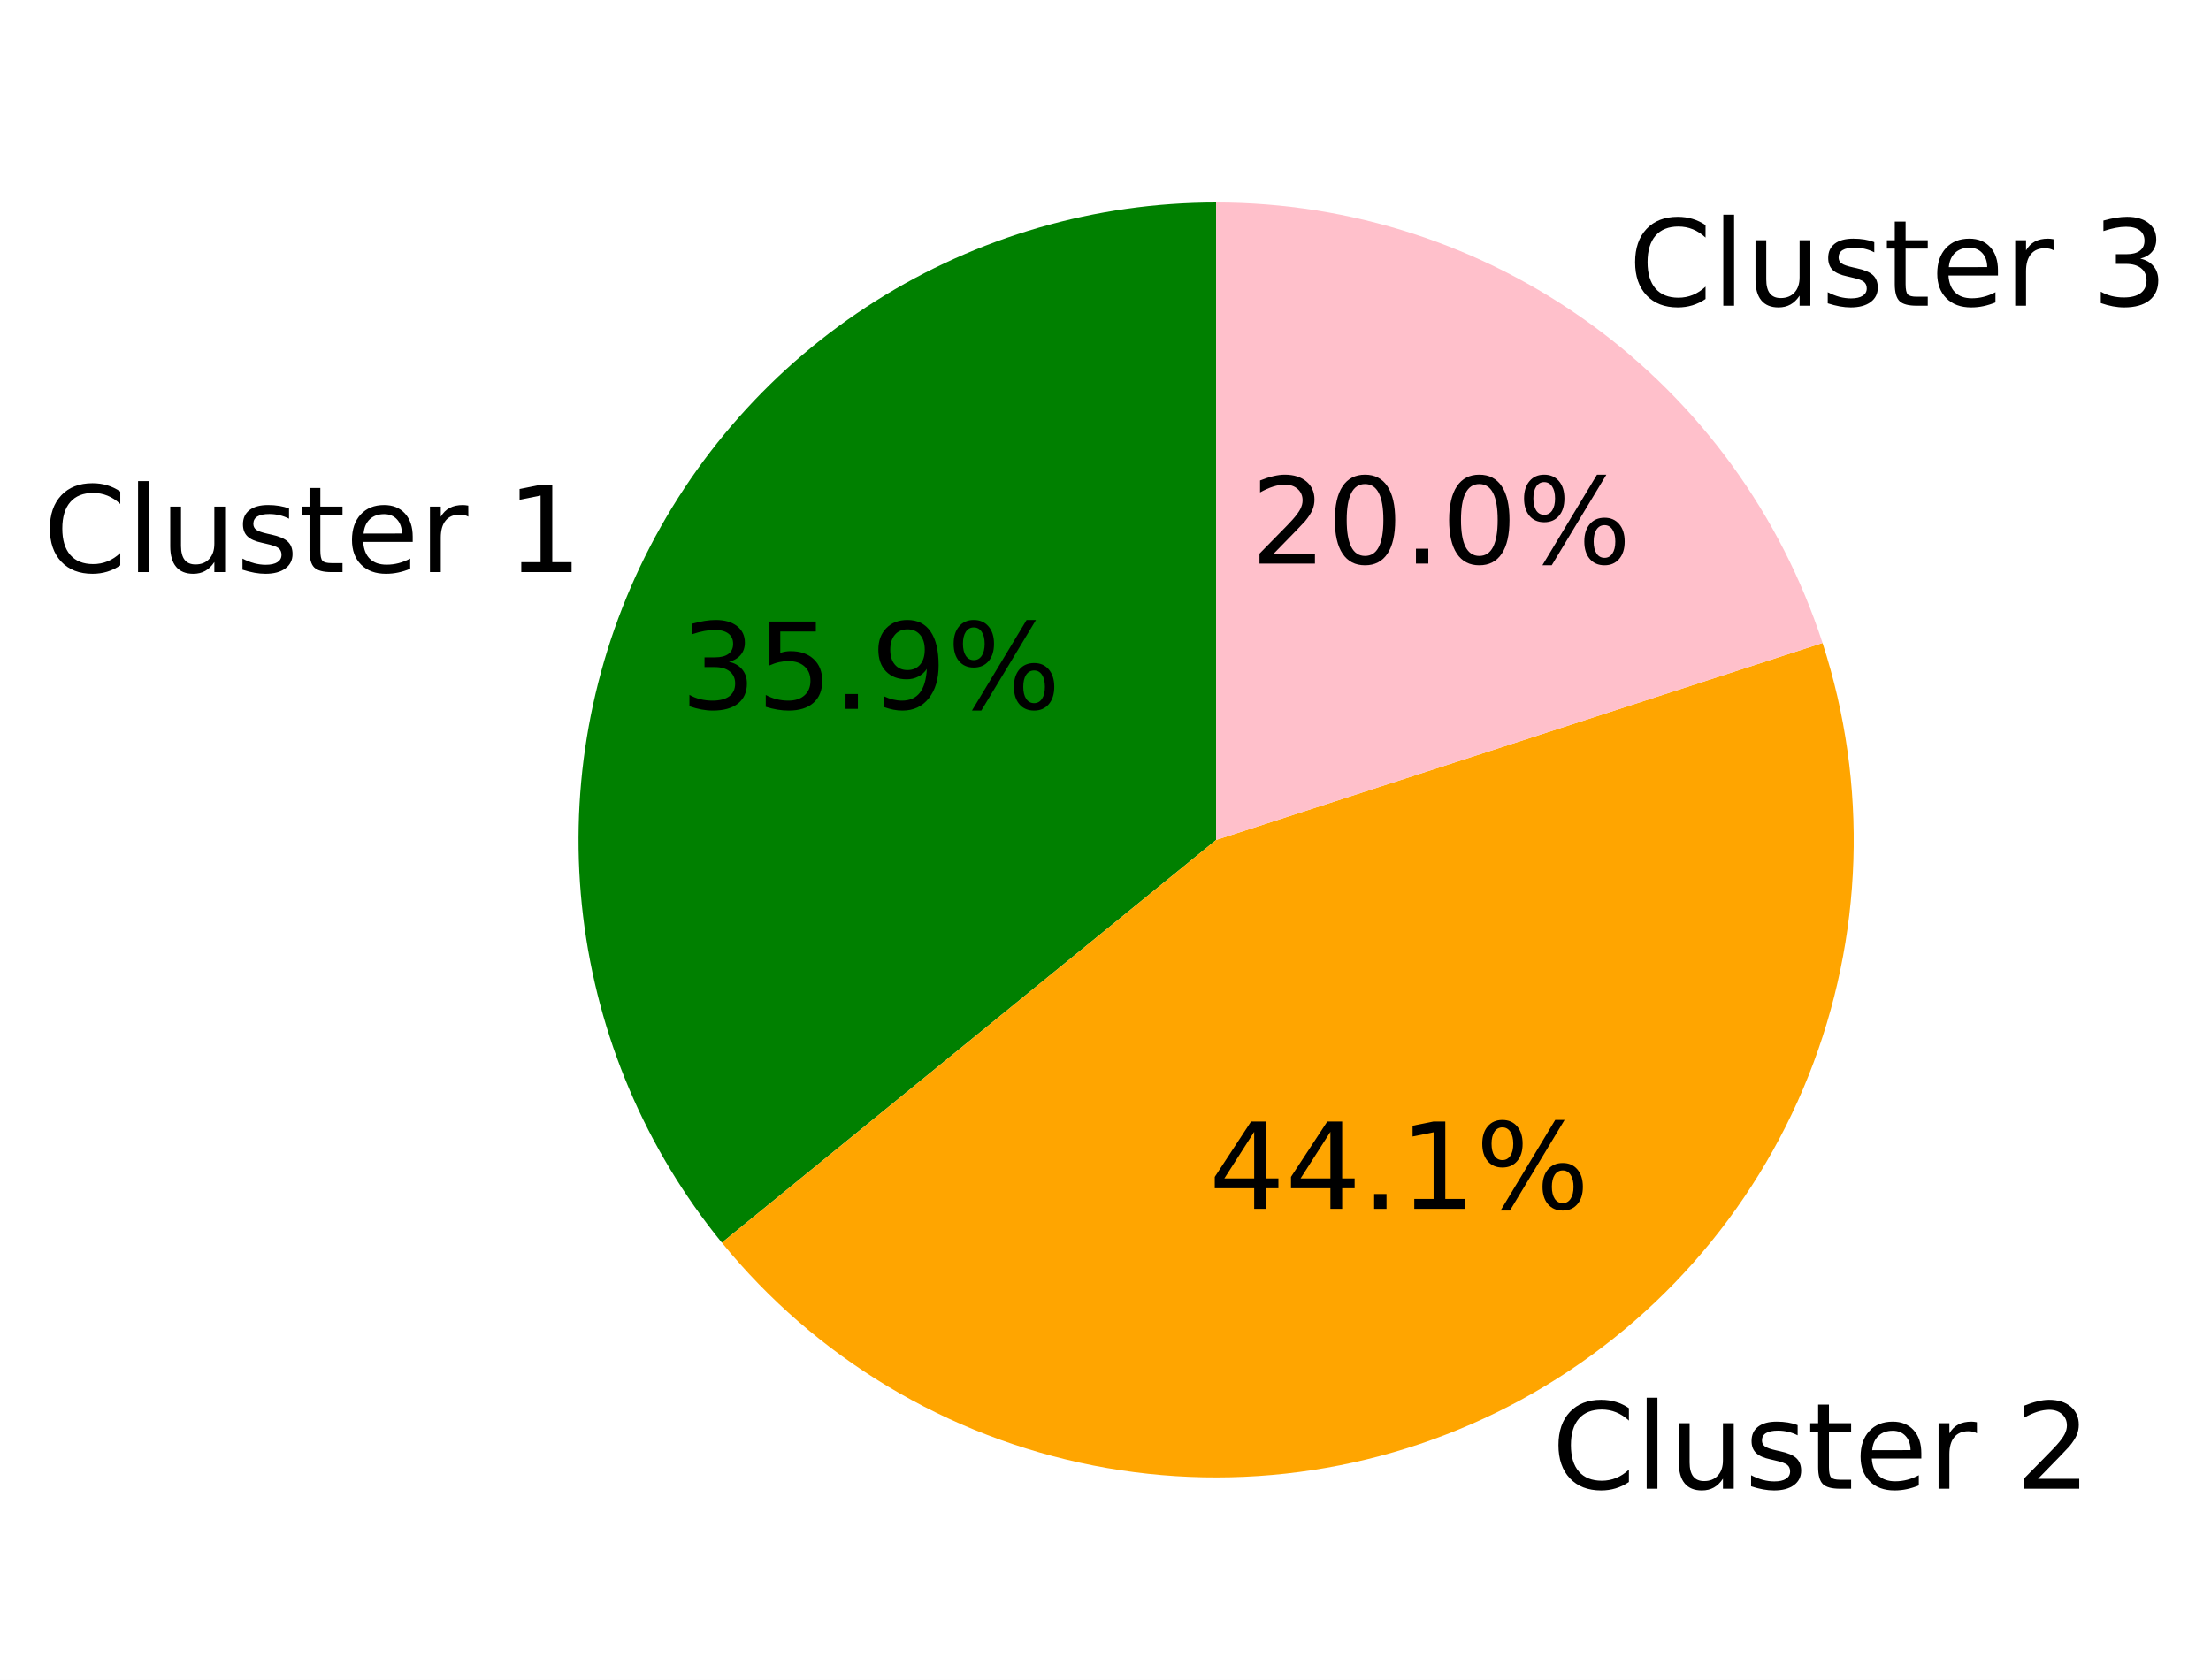
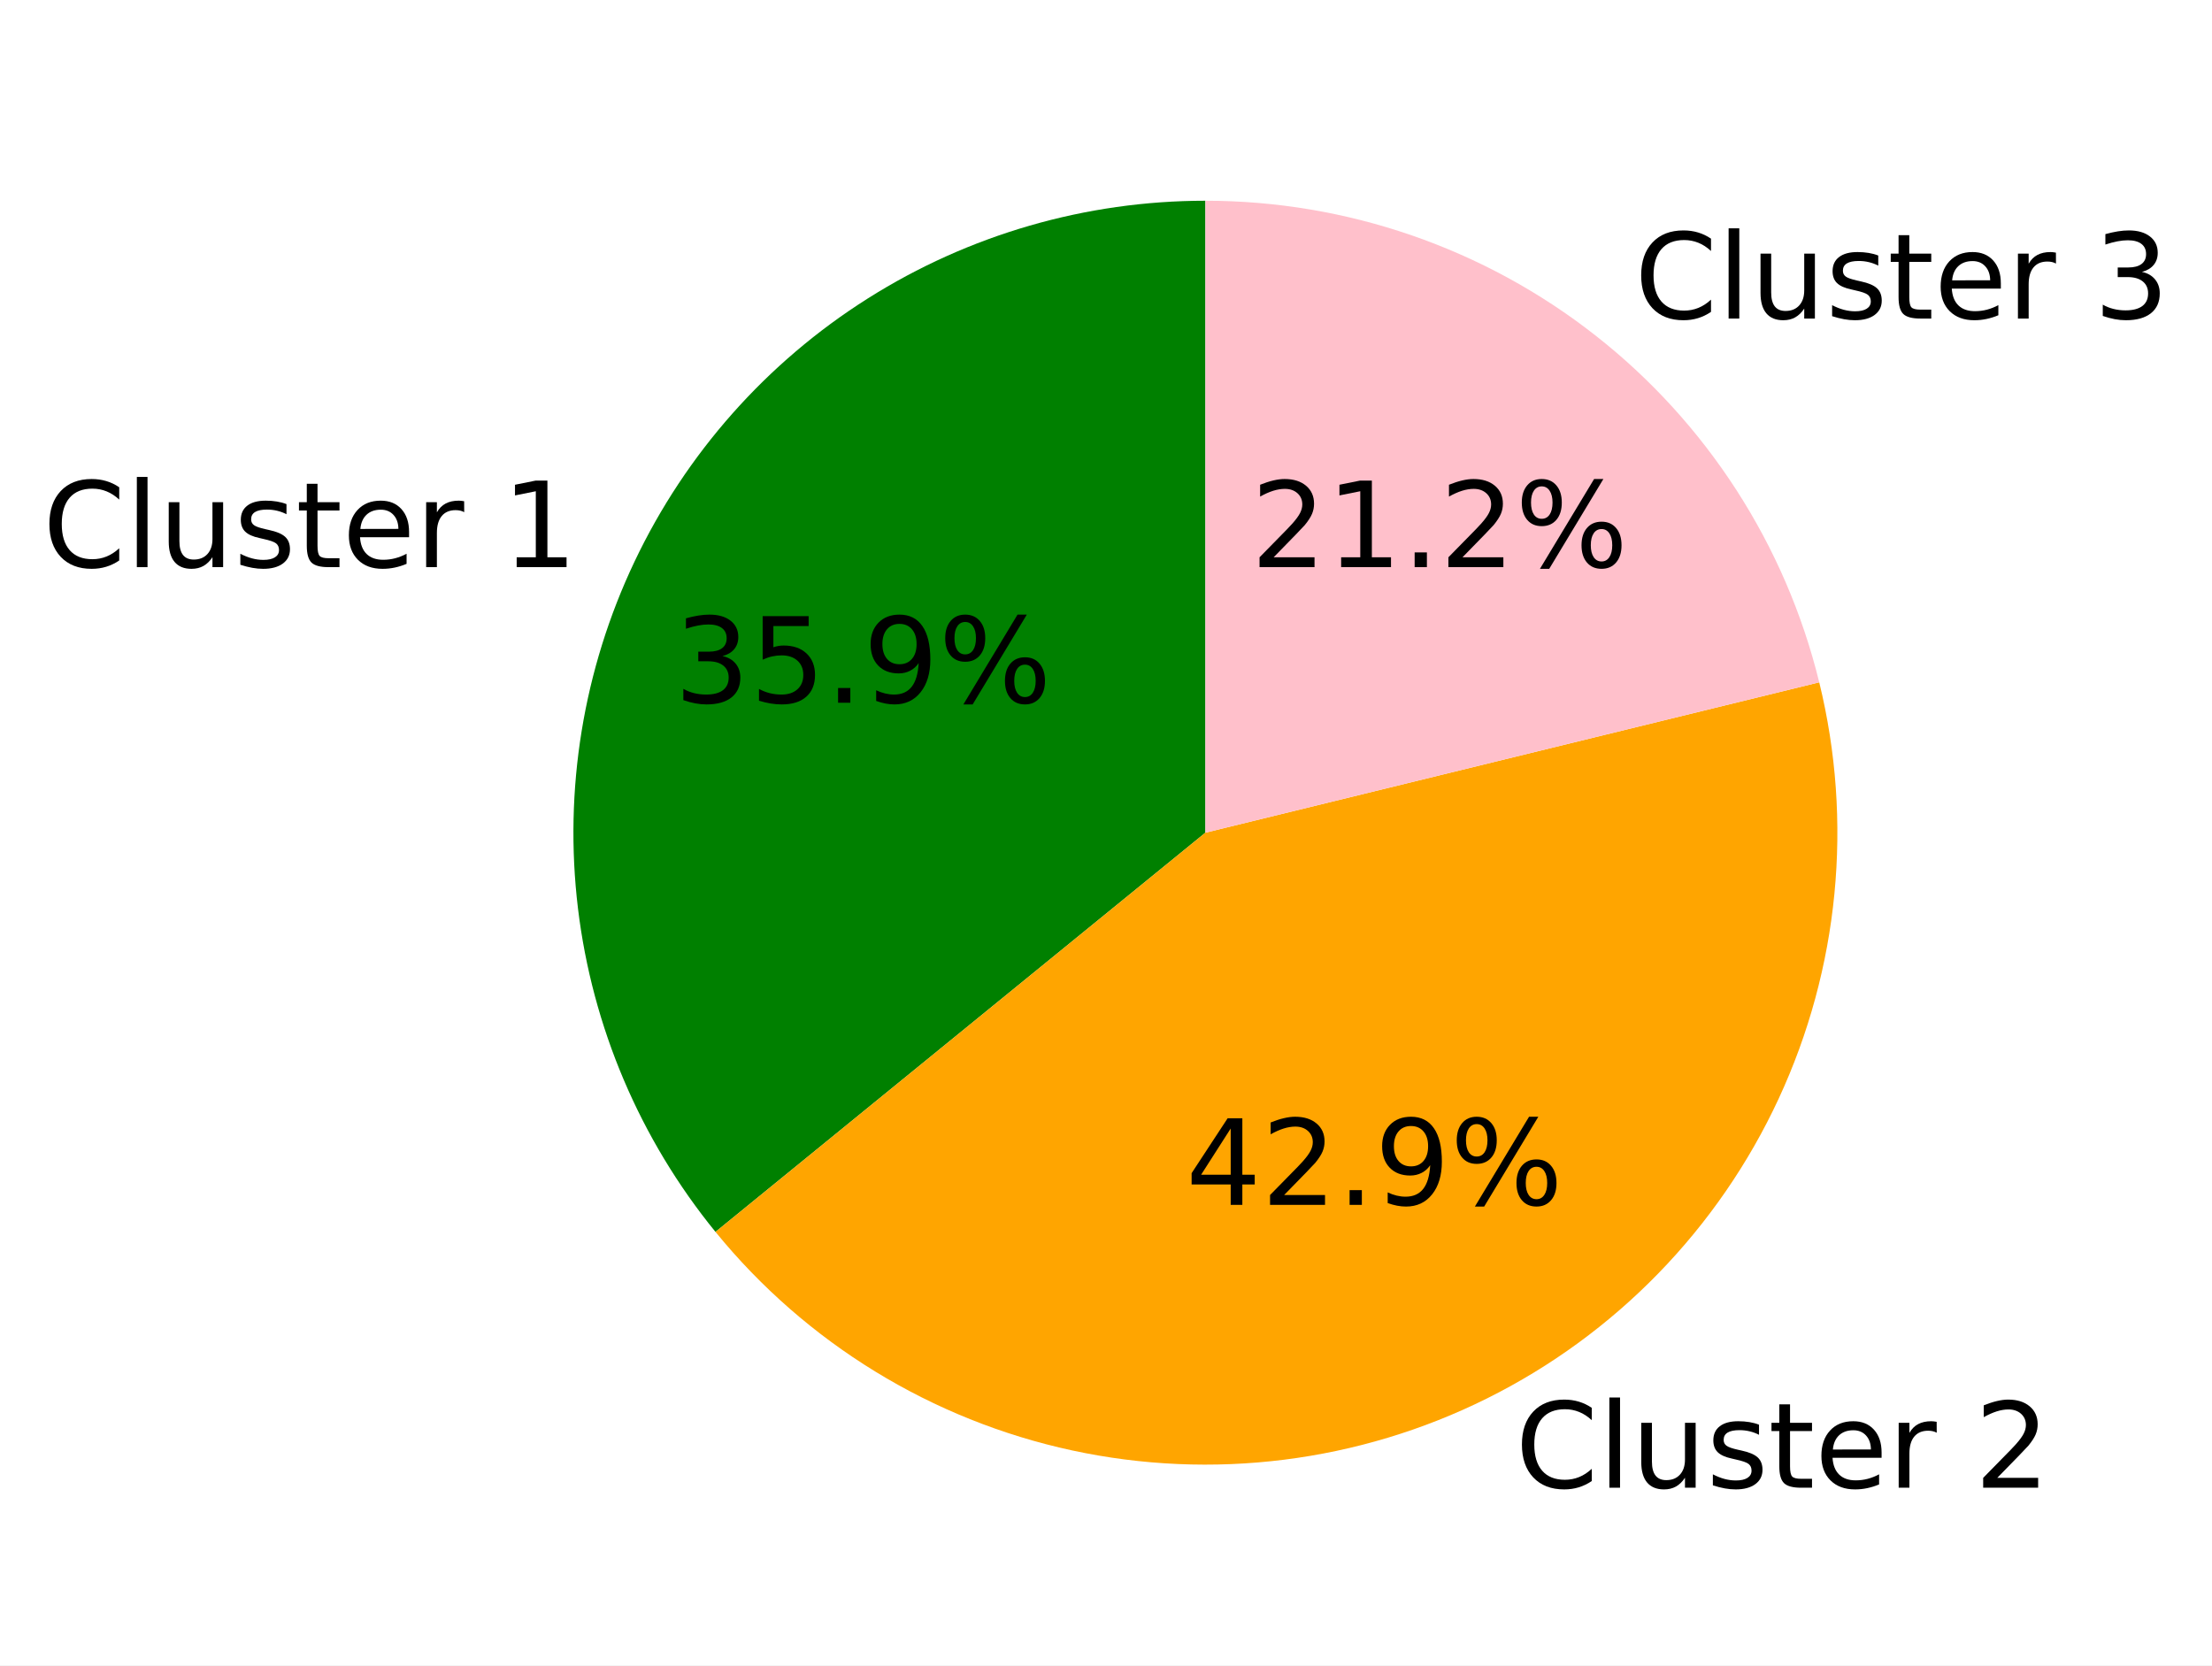
- <svg xmlns="http://www.w3.org/2000/svg" xmlns:xlink="http://www.w3.org/1999/xlink" width="369.115pt" height="280.512pt" viewBox="0 0 369.115 280.512" version="1.1">
+ <svg xmlns="http://www.w3.org/2000/svg" xmlns:xlink="http://www.w3.org/1999/xlink" width="372.568pt" height="280.512pt" viewBox="0 0 372.568 280.512" version="1.1">
  <defs>
    <style type="text/css">*{stroke-linejoin: round; stroke-linecap: butt}</style>
  </defs>
  <g id="figure_1">
    <g id="patch_1">
-       <path d="M 0 280.512  L 369.115 280.512  L 369.115 0  L 0 0  z " style="fill: #ffffff" />
+       <path d="M 0 280.512  L 372.568 280.512  L 372.568 0  L 0 0  z " style="fill: #ffffff" />
    </g>
    <g id="axes_1">
      <g id="patch_2">
        <path d="M 203.026 33.811  C 182.896 33.811 163.173 39.522 146.156 50.276  C 129.14 61.031 115.519 76.396 106.88 94.578  C 98.242 112.761 94.936 133.026 97.348 153.011  C 99.761 172.997 107.793 191.893 120.51 207.498  L 203.026 140.256  z " style="fill: #008000" />
      </g>
      <g id="patch_3">
-         <path d="M 120.51 207.498  C 136.196 226.748 158.135 239.915 182.501 244.703  C 206.867 249.491 232.157 245.606 253.961 233.723  C 275.766 221.841 292.74 202.695 301.923 179.624  C 311.107 156.553 311.935 130.979 304.261 107.363  L 203.026 140.256  z " style="fill: #ffa500" />
+         <path d="M 120.51 207.498  C 135.77 226.225 156.961 239.211 180.574 244.306  C 204.188 249.401 228.848 246.309 250.473 235.541  C 272.098 224.774 289.426 206.958 299.59 185.043  C 309.755 163.128 312.162 138.393 306.414 114.929  L 203.026 140.256  z " style="fill: #ffa500" />
      </g>
      <g id="patch_4">
-         <path d="M 304.261 107.363  C 297.316 85.987 283.776 67.351 265.593 54.14  C 247.41 40.93 225.502 33.811 203.026 33.811  L 203.026 140.256  z " style="fill: #ffc0cb" />
+         <path d="M 306.414 114.929  C 300.746 91.793 287.473 71.215 268.732 56.511  C 249.992 41.807 226.847 33.811 203.026 33.811  L 203.026 140.256  z " style="fill: #ffc0cb" />
      </g>
      <g id="matplotlib.axis_1" />
      <g id="matplotlib.axis_2" />
      <g id="text_1">
        <g transform="translate(7.2 95.52935) scale(0.2 -0.2)">
          <defs>
            <path id="DejaVuSans-43" d="M 4122 4306  L 4122 3641  Q 3803 3938 3442 4084  Q 3081 4231 2675 4231  Q 1875 4231 1450 3742  Q 1025 3253 1025 2328  Q 1025 1406 1450 917  Q 1875 428 2675 428  Q 3081 428 3442 575  Q 3803 722 4122 1019  L 4122 359  Q 3791 134 3420 21  Q 3050 -91 2638 -91  Q 1578 -91 968 557  Q 359 1206 359 2328  Q 359 3453 968 4101  Q 1578 4750 2638 4750  Q 3056 4750 3426 4639  Q 3797 4528 4122 4306  z " transform="scale(0.015625)" />
            <path id="DejaVuSans-6c" d="M 603 4863  L 1178 4863  L 1178 0  L 603 0  L 603 4863  z " transform="scale(0.015625)" />
            <path id="DejaVuSans-75" d="M 544 1381  L 544 3500  L 1119 3500  L 1119 1403  Q 1119 906 1312 657  Q 1506 409 1894 409  Q 2359 409 2629 706  Q 2900 1003 2900 1516  L 2900 3500  L 3475 3500  L 3475 0  L 2900 0  L 2900 538  Q 2691 219 2414 64  Q 2138 -91 1772 -91  Q 1169 -91 856 284  Q 544 659 544 1381  z M 1991 3584  L 1991 3584  z " transform="scale(0.015625)" />
            <path id="DejaVuSans-73" d="M 2834 3397  L 2834 2853  Q 2591 2978 2328 3040  Q 2066 3103 1784 3103  Q 1356 3103 1142 2972  Q 928 2841 928 2578  Q 928 2378 1081 2264  Q 1234 2150 1697 2047  L 1894 2003  Q 2506 1872 2764 1633  Q 3022 1394 3022 966  Q 3022 478 2636 193  Q 2250 -91 1575 -91  Q 1294 -91 989 -36  Q 684 19 347 128  L 347 722  Q 666 556 975 473  Q 1284 391 1588 391  Q 1994 391 2212 530  Q 2431 669 2431 922  Q 2431 1156 2273 1281  Q 2116 1406 1581 1522  L 1381 1569  Q 847 1681 609 1914  Q 372 2147 372 2553  Q 372 3047 722 3315  Q 1072 3584 1716 3584  Q 2034 3584 2315 3537  Q 2597 3491 2834 3397  z " transform="scale(0.015625)" />
            <path id="DejaVuSans-74" d="M 1172 4494  L 1172 3500  L 2356 3500  L 2356 3053  L 1172 3053  L 1172 1153  Q 1172 725 1289 603  Q 1406 481 1766 481  L 2356 481  L 2356 0  L 1766 0  Q 1100 0 847 248  Q 594 497 594 1153  L 594 3053  L 172 3053  L 172 3500  L 594 3500  L 594 4494  L 1172 4494  z " transform="scale(0.015625)" />
            <path id="DejaVuSans-65" d="M 3597 1894  L 3597 1613  L 953 1613  Q 991 1019 1311 708  Q 1631 397 2203 397  Q 2534 397 2845 478  Q 3156 559 3463 722  L 3463 178  Q 3153 47 2828 -22  Q 2503 -91 2169 -91  Q 1331 -91 842 396  Q 353 884 353 1716  Q 353 2575 817 3079  Q 1281 3584 2069 3584  Q 2775 3584 3186 3129  Q 3597 2675 3597 1894  z M 3022 2063  Q 3016 2534 2758 2815  Q 2500 3097 2075 3097  Q 1594 3097 1305 2825  Q 1016 2553 972 2059  L 3022 2063  z " transform="scale(0.015625)" />
            <path id="DejaVuSans-72" d="M 2631 2963  Q 2534 3019 2420 3045  Q 2306 3072 2169 3072  Q 1681 3072 1420 2755  Q 1159 2438 1159 1844  L 1159 0  L 581 0  L 581 3500  L 1159 3500  L 1159 2956  Q 1341 3275 1631 3429  Q 1922 3584 2338 3584  Q 2397 3584 2469 3576  Q 2541 3569 2628 3553  L 2631 2963  z " transform="scale(0.015625)" />
            <path id="DejaVuSans-20" transform="scale(0.015625)" />
            <path id="DejaVuSans-31" d="M 794 531  L 1825 531  L 1825 4091  L 703 3866  L 703 4441  L 1819 4666  L 2450 4666  L 2450 531  L 3481 531  L 3481 0  L 794 0  L 794 531  z " transform="scale(0.015625)" />
          </defs>
          <use xlink:href="#DejaVuSans-43" />
          <use xlink:href="#DejaVuSans-6c" x="69.824" />
          <use xlink:href="#DejaVuSans-75" x="97.607" />
          <use xlink:href="#DejaVuSans-73" x="160.986" />
          <use xlink:href="#DejaVuSans-74" x="213.086" />
          <use xlink:href="#DejaVuSans-65" x="252.295" />
          <use xlink:href="#DejaVuSans-72" x="313.818" />
          <use xlink:href="#DejaVuSans-20" x="354.932" />
          <use xlink:href="#DejaVuSans-31" x="386.719" />
        </g>
      </g>
      <g id="text_2">
        <g transform="translate(113.5714 118.3682) scale(0.2 -0.2)">
          <defs>
            <path id="DejaVuSans-33" d="M 2597 2516  Q 3050 2419 3304 2112  Q 3559 1806 3559 1356  Q 3559 666 3084 287  Q 2609 -91 1734 -91  Q 1441 -91 1130 -33  Q 819 25 488 141  L 488 750  Q 750 597 1062 519  Q 1375 441 1716 441  Q 2309 441 2620 675  Q 2931 909 2931 1356  Q 2931 1769 2642 2001  Q 2353 2234 1838 2234  L 1294 2234  L 1294 2753  L 1863 2753  Q 2328 2753 2575 2939  Q 2822 3125 2822 3475  Q 2822 3834 2567 4026  Q 2313 4219 1838 4219  Q 1578 4219 1281 4162  Q 984 4106 628 3988  L 628 4550  Q 988 4650 1302 4700  Q 1616 4750 1894 4750  Q 2613 4750 3031 4423  Q 3450 4097 3450 3541  Q 3450 3153 3228 2886  Q 3006 2619 2597 2516  z " transform="scale(0.015625)" />
            <path id="DejaVuSans-35" d="M 691 4666  L 3169 4666  L 3169 4134  L 1269 4134  L 1269 2991  Q 1406 3038 1543 3061  Q 1681 3084 1819 3084  Q 2600 3084 3056 2656  Q 3513 2228 3513 1497  Q 3513 744 3044 326  Q 2575 -91 1722 -91  Q 1428 -91 1123 -41  Q 819 9 494 109  L 494 744  Q 775 591 1075 516  Q 1375 441 1709 441  Q 2250 441 2565 725  Q 2881 1009 2881 1497  Q 2881 1984 2565 2268  Q 2250 2553 1709 2553  Q 1456 2553 1204 2497  Q 953 2441 691 2322  L 691 4666  z " transform="scale(0.015625)" />
            <path id="DejaVuSans-2e" d="M 684 794  L 1344 794  L 1344 0  L 684 0  L 684 794  z " transform="scale(0.015625)" />
            <path id="DejaVuSans-39" d="M 703 97  L 703 672  Q 941 559 1184 500  Q 1428 441 1663 441  Q 2288 441 2617 861  Q 2947 1281 2994 2138  Q 2813 1869 2534 1725  Q 2256 1581 1919 1581  Q 1219 1581 811 2004  Q 403 2428 403 3163  Q 403 3881 828 4315  Q 1253 4750 1959 4750  Q 2769 4750 3195 4129  Q 3622 3509 3622 2328  Q 3622 1225 3098 567  Q 2575 -91 1691 -91  Q 1453 -91 1209 -44  Q 966 3 703 97  z M 1959 2075  Q 2384 2075 2632 2365  Q 2881 2656 2881 3163  Q 2881 3666 2632 3958  Q 2384 4250 1959 4250  Q 1534 4250 1286 3958  Q 1038 3666 1038 3163  Q 1038 2656 1286 2365  Q 1534 2075 1959 2075  z " transform="scale(0.015625)" />
            <path id="DejaVuSans-25" d="M 4653 2053  Q 4381 2053 4226 1822  Q 4072 1591 4072 1178  Q 4072 772 4226 539  Q 4381 306 4653 306  Q 4919 306 5073 539  Q 5228 772 5228 1178  Q 5228 1588 5073 1820  Q 4919 2053 4653 2053  z M 4653 2450  Q 5147 2450 5437 2106  Q 5728 1763 5728 1178  Q 5728 594 5436 251  Q 5144 -91 4653 -91  Q 4153 -91 3862 251  Q 3572 594 3572 1178  Q 3572 1766 3864 2108  Q 4156 2450 4653 2450  z M 1428 4353  Q 1159 4353 1004 4120  Q 850 3888 850 3481  Q 850 3069 1003 2837  Q 1156 2606 1428 2606  Q 1700 2606 1854 2837  Q 2009 3069 2009 3481  Q 2009 3884 1853 4118  Q 1697 4353 1428 4353  z M 4250 4750  L 4750 4750  L 1831 -91  L 1331 -91  L 4250 4750  z M 1428 4750  Q 1922 4750 2215 4408  Q 2509 4066 2509 3481  Q 2509 2891 2217 2550  Q 1925 2209 1428 2209  Q 931 2209 642 2551  Q 353 2894 353 3481  Q 353 4063 643 4406  Q 934 4750 1428 4750  z " transform="scale(0.015625)" />
          </defs>
          <use xlink:href="#DejaVuSans-33" />
          <use xlink:href="#DejaVuSans-35" x="63.623" />
          <use xlink:href="#DejaVuSans-2e" x="127.246" />
          <use xlink:href="#DejaVuSans-39" x="159.033" />
          <use xlink:href="#DejaVuSans-25" x="222.656" />
        </g>
      </g>
      <g id="text_3">
-         <g transform="translate(259.0548 248.5886) scale(0.2 -0.2)">
+         <g transform="translate(255.2174 250.5888) scale(0.2 -0.2)">
          <defs>
            <path id="DejaVuSans-32" d="M 1228 531  L 3431 531  L 3431 0  L 469 0  L 469 531  Q 828 903 1448 1529  Q 2069 2156 2228 2338  Q 2531 2678 2651 2914  Q 2772 3150 2772 3378  Q 2772 3750 2511 3984  Q 2250 4219 1831 4219  Q 1534 4219 1204 4116  Q 875 4013 500 3803  L 500 4441  Q 881 4594 1212 4672  Q 1544 4750 1819 4750  Q 2544 4750 2975 4387  Q 3406 4025 3406 3419  Q 3406 3131 3298 2873  Q 3191 2616 2906 2266  Q 2828 2175 2409 1742  Q 1991 1309 1228 531  z " transform="scale(0.015625)" />
          </defs>
          <use xlink:href="#DejaVuSans-43" />
          <use xlink:href="#DejaVuSans-6c" x="69.824" />
          <use xlink:href="#DejaVuSans-75" x="97.607" />
          <use xlink:href="#DejaVuSans-73" x="160.986" />
          <use xlink:href="#DejaVuSans-74" x="213.086" />
          <use xlink:href="#DejaVuSans-65" x="252.295" />
          <use xlink:href="#DejaVuSans-72" x="313.818" />
          <use xlink:href="#DejaVuSans-20" x="354.932" />
          <use xlink:href="#DejaVuSans-32" x="386.719" />
        </g>
      </g>
      <g id="text_4">
-         <g transform="translate(201.8201 201.8551) scale(0.2 -0.2)">
+         <g transform="translate(199.7269 202.946) scale(0.2 -0.2)">
          <defs>
            <path id="DejaVuSans-34" d="M 2419 4116  L 825 1625  L 2419 1625  L 2419 4116  z M 2253 4666  L 3047 4666  L 3047 1625  L 3713 1625  L 3713 1100  L 3047 1100  L 3047 0  L 2419 0  L 2419 1100  L 313 1100  L 313 1709  L 2253 4666  z " transform="scale(0.015625)" />
          </defs>
          <use xlink:href="#DejaVuSans-34" />
-           <use xlink:href="#DejaVuSans-34" x="63.623" />
+           <use xlink:href="#DejaVuSans-32" x="63.623" />
          <use xlink:href="#DejaVuSans-2e" x="127.246" />
-           <use xlink:href="#DejaVuSans-31" x="159.033" />
+           <use xlink:href="#DejaVuSans-39" x="159.033" />
          <use xlink:href="#DejaVuSans-25" x="222.656" />
        </g>
      </g>
      <g id="text_5">
-         <g transform="translate(271.8495 51.04753) scale(0.2 -0.2)">
+         <g transform="translate(275.3029 53.65536) scale(0.2 -0.2)">
          <use xlink:href="#DejaVuSans-43" />
          <use xlink:href="#DejaVuSans-6c" x="69.824" />
          <use xlink:href="#DejaVuSans-75" x="97.607" />
          <use xlink:href="#DejaVuSans-73" x="160.986" />
          <use xlink:href="#DejaVuSans-74" x="213.086" />
          <use xlink:href="#DejaVuSans-65" x="252.295" />
          <use xlink:href="#DejaVuSans-72" x="313.818" />
          <use xlink:href="#DejaVuSans-20" x="354.932" />
          <use xlink:href="#DejaVuSans-33" x="386.719" />
        </g>
      </g>
      <g id="text_6">
-         <g transform="translate(208.799 94.10536) scale(0.2 -0.2)">
-           <defs>
-             <path id="DejaVuSans-30" d="M 2034 4250  Q 1547 4250 1301 3770  Q 1056 3291 1056 2328  Q 1056 1369 1301 889  Q 1547 409 2034 409  Q 2525 409 2770 889  Q 3016 1369 3016 2328  Q 3016 3291 2770 3770  Q 2525 4250 2034 4250  z M 2034 4750  Q 2819 4750 3233 4129  Q 3647 3509 3647 2328  Q 3647 1150 3233 529  Q 2819 -91 2034 -91  Q 1250 -91 836 529  Q 422 1150 422 2328  Q 422 3509 836 4129  Q 1250 4750 2034 4750  z " transform="scale(0.015625)" />
-           </defs>
+         <g transform="translate(210.6827 95.52781) scale(0.2 -0.2)">
          <use xlink:href="#DejaVuSans-32" />
-           <use xlink:href="#DejaVuSans-30" x="63.623" />
+           <use xlink:href="#DejaVuSans-31" x="63.623" />
          <use xlink:href="#DejaVuSans-2e" x="127.246" />
-           <use xlink:href="#DejaVuSans-30" x="159.033" />
+           <use xlink:href="#DejaVuSans-32" x="159.033" />
          <use xlink:href="#DejaVuSans-25" x="222.656" />
        </g>
      </g>
    </g>
  </g>
</svg>
